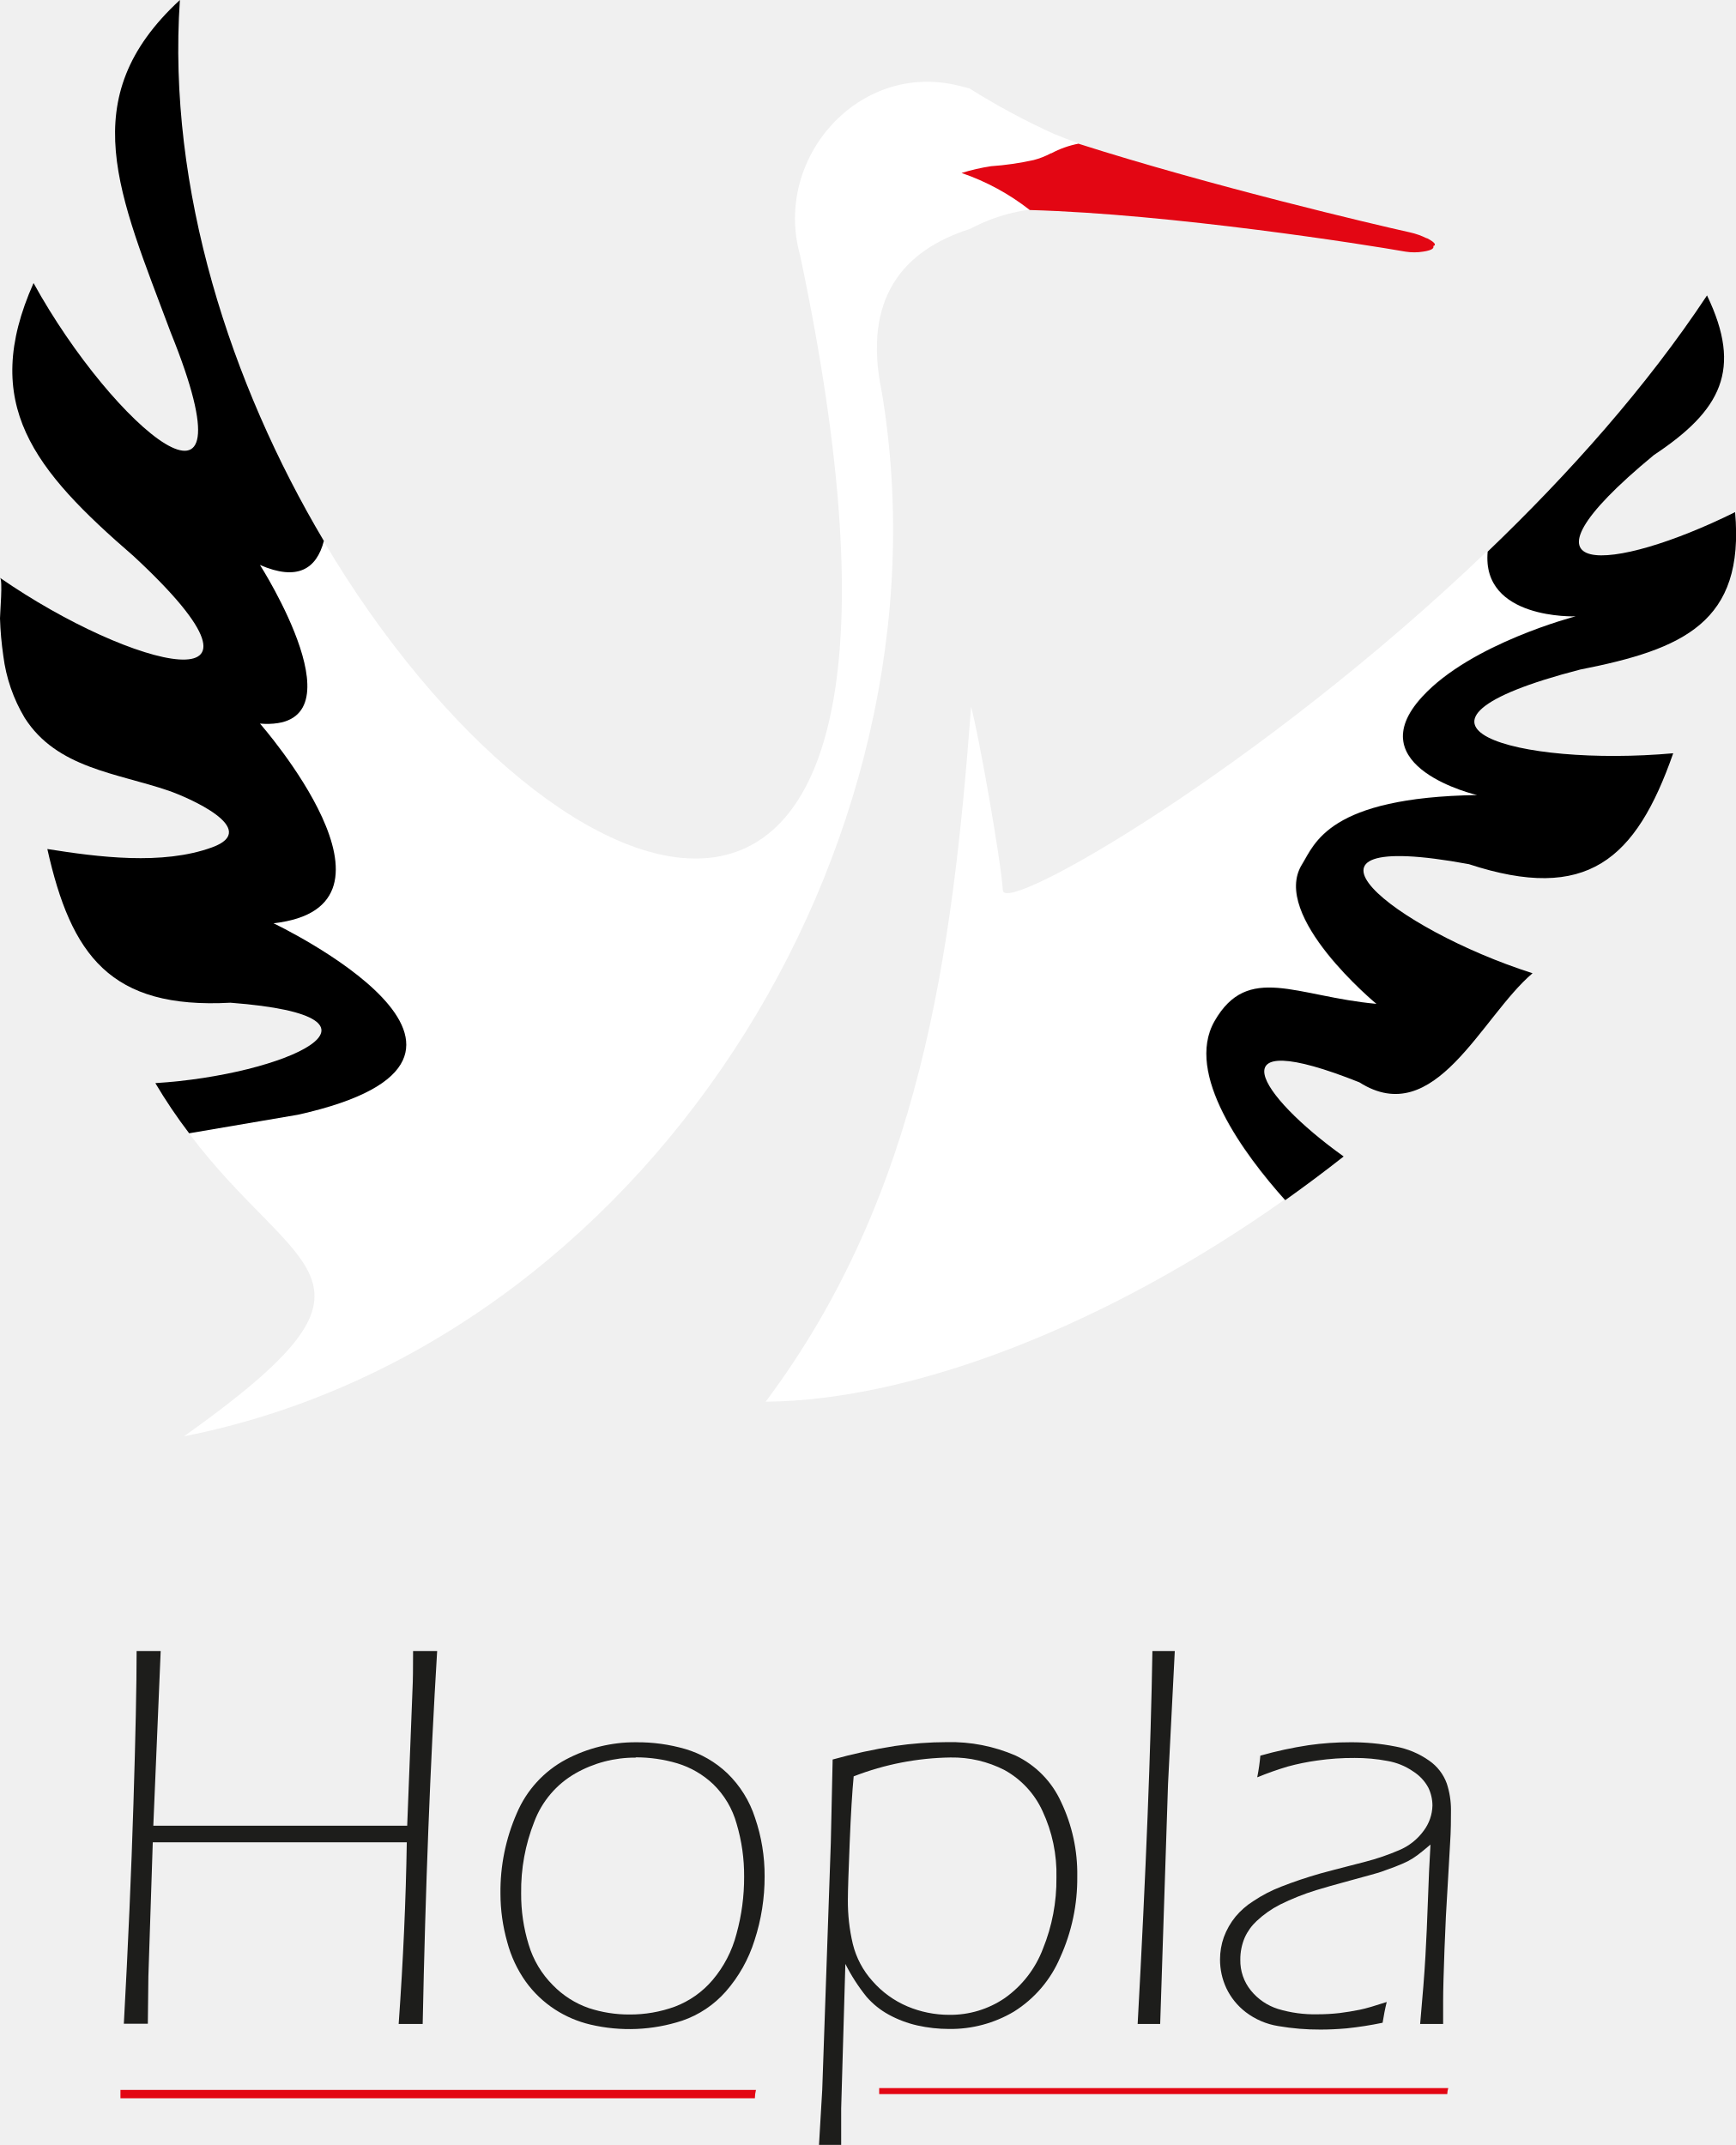
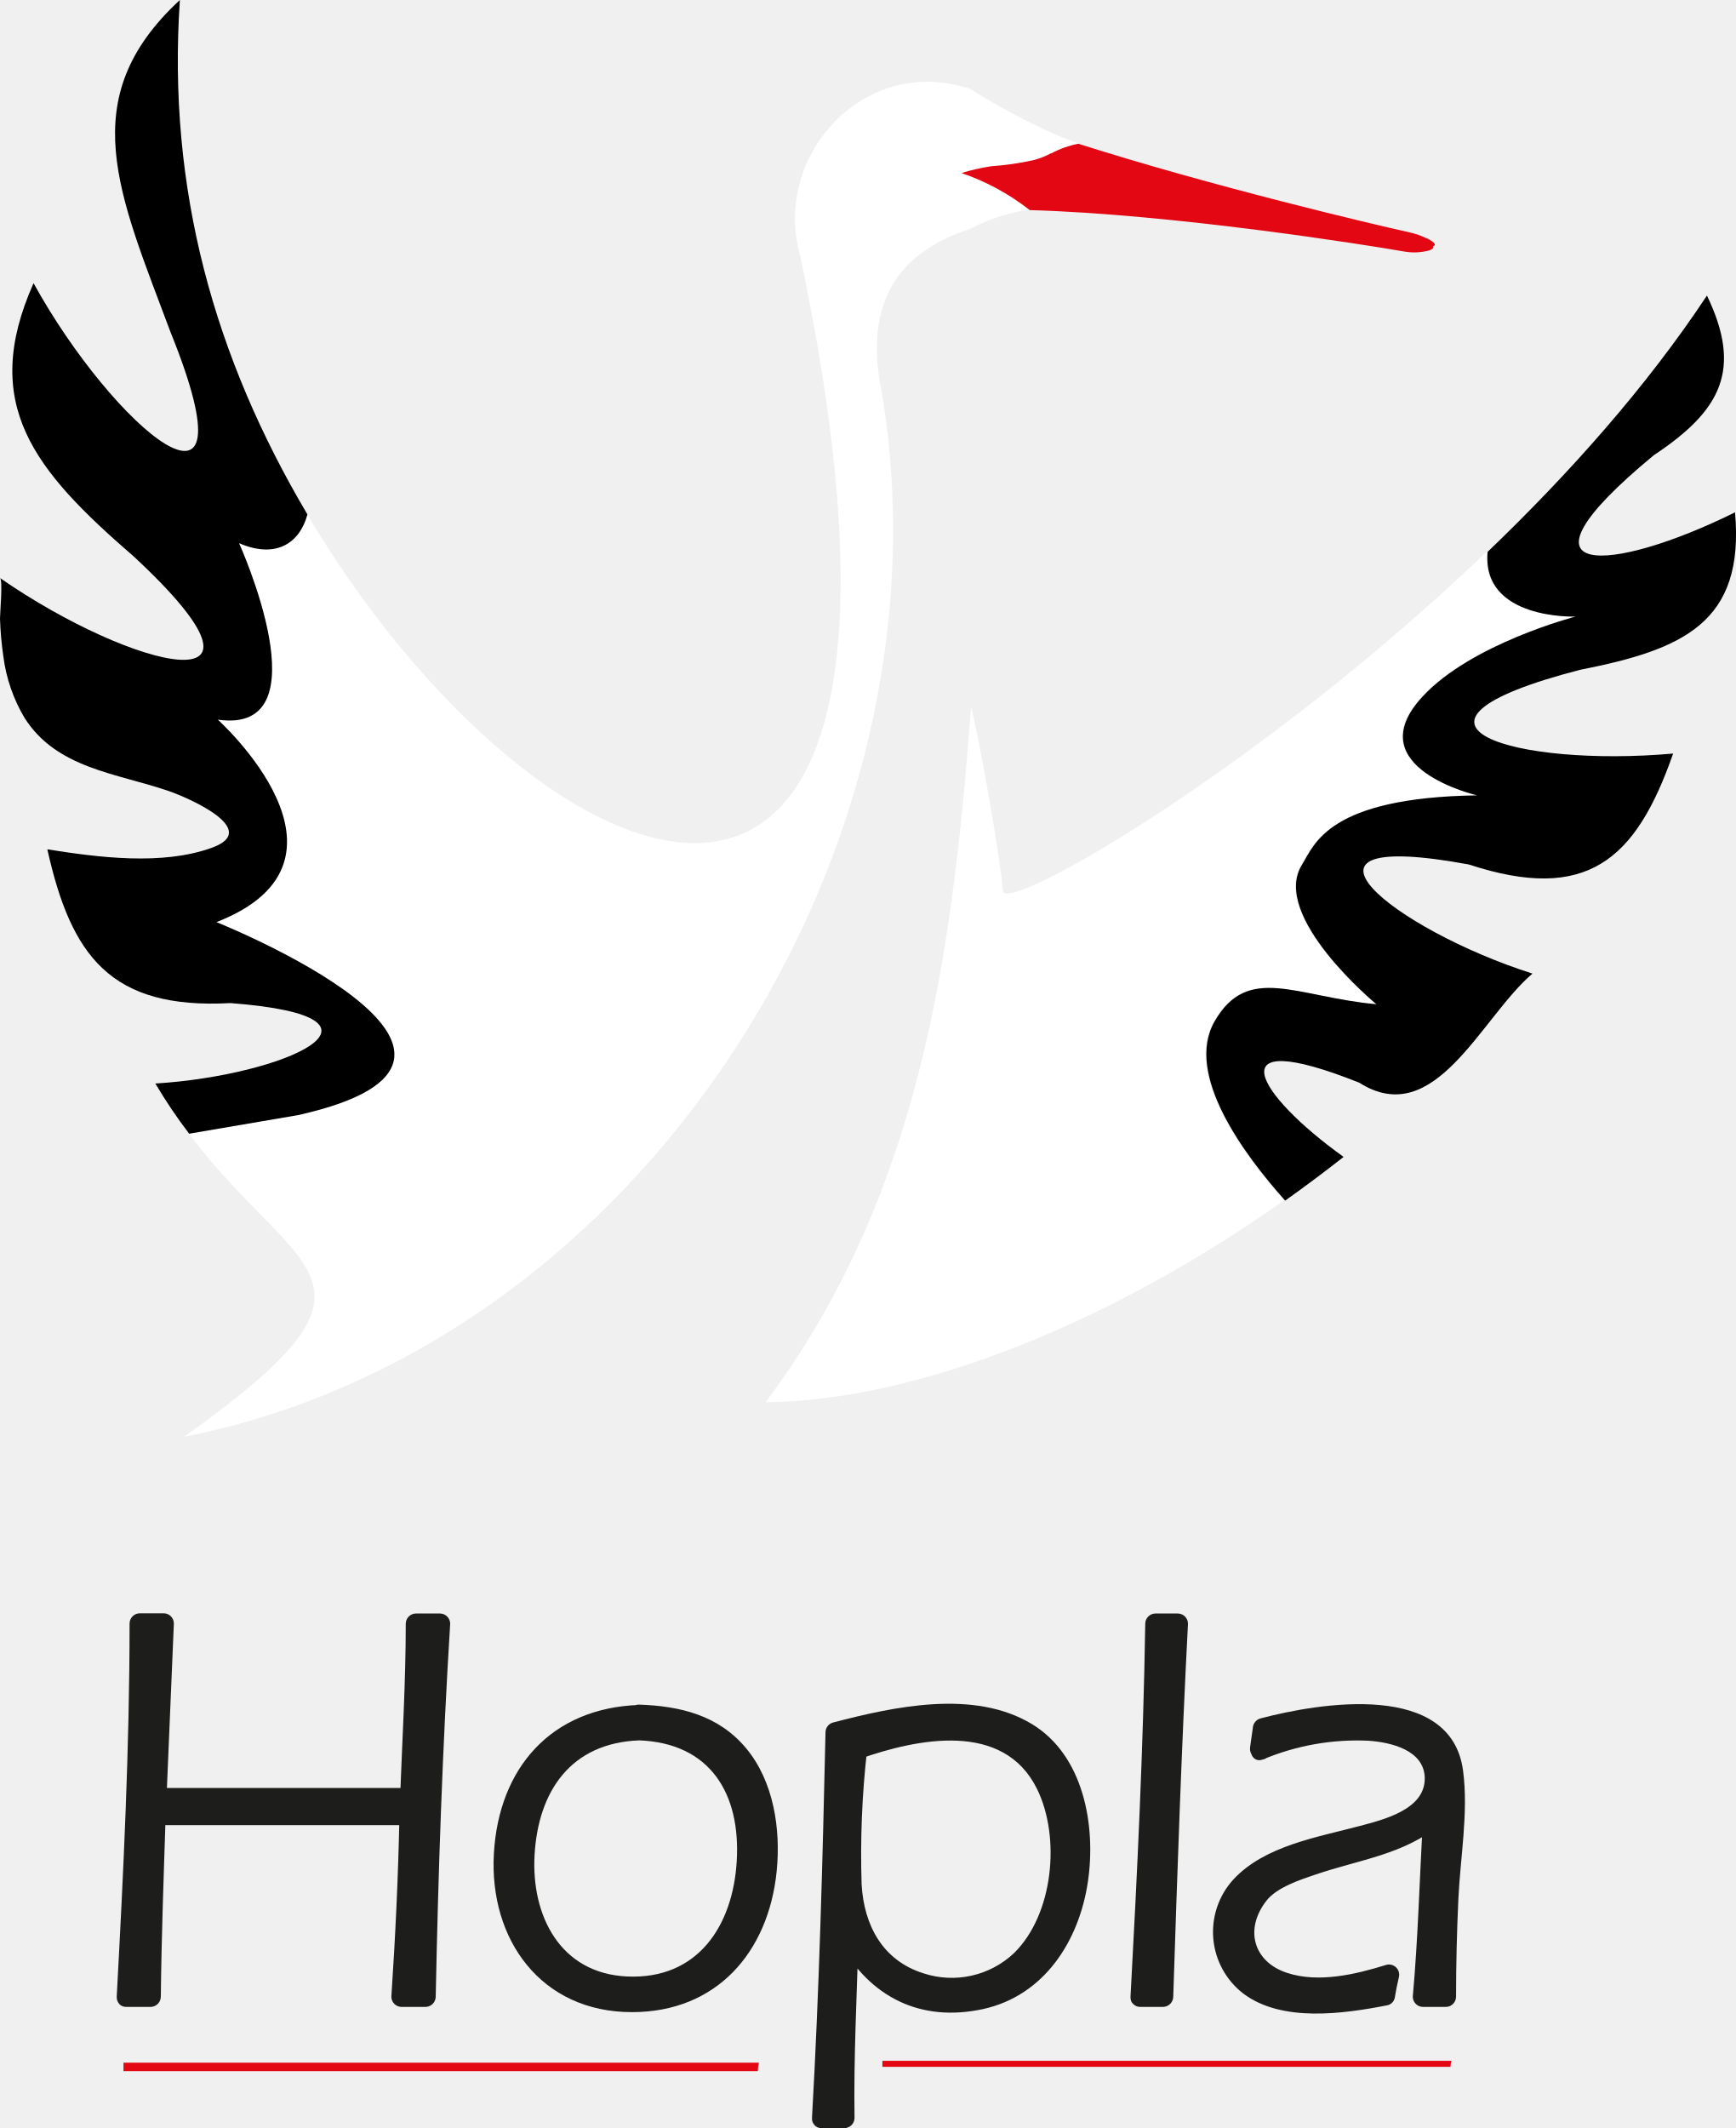
- <svg xmlns="http://www.w3.org/2000/svg" viewBox="0 0 256.66 317.22">
+ <svg xmlns="http://www.w3.org/2000/svg" viewBox="0 0 256.66 314.59">
  <defs>
-     <style>.cls-1{fill:#1d1d1b;}.cls-2{fill:#e30613;}.cls-3{fill:#fff;}</style>
+     <style>.cls-1{fill:#1d1d1b;}.cls-2{fill:#e30613;}.cls-3{fill:none;}.cls-4{fill:#fff;}</style>
  </defs>
  <g id="Calque_2" data-name="Calque 2">
    <g id="Calque_1-2" data-name="Calque 1">
-       <path class="cls-1" d="M18.31,299.32q.95-17.42,1.42-32.53t.47-22.62c.71,0,1.31,0,1.8,0s1.08,0,1.76,0L22.67,270H60.21L61,249.7c.06-1.13.08-3,.08-5.53.71,0,1.31,0,1.8,0s1.08,0,1.76,0q-1.53,25.05-2.14,55.15c-.66,0-1.25,0-1.75,0s-1.14,0-1.8,0q1-14.06,1.2-26.87H22.59l-.65,19.84-.08,7c-.7,0-1.29,0-1.77,0s-1.11,0-1.78,0" />
-       <path class="cls-1" d="M94.07,257.66a25.26,25.26,0,0,1,7.27,1,15.35,15.35,0,0,1,6.2,3.58,16,16,0,0,1,4.11,6.61,26.27,26.27,0,0,1,1.41,8.64,30.16,30.16,0,0,1-1.49,9.46,21,21,0,0,1-4.25,7.57,15.1,15.1,0,0,1-6.44,4.31,25.09,25.09,0,0,1-13.58.58,16.7,16.7,0,0,1-5.25-2.24,16.25,16.25,0,0,1-4.29-4.08A18.11,18.11,0,0,1,75,287.2a26.42,26.42,0,0,1-1-7.15,28.77,28.77,0,0,1,2.42-11.9,16.15,16.15,0,0,1,7.25-7.94,21.89,21.89,0,0,1,10.37-2.55M94,259.93a17.78,17.78,0,0,0-8.93,2.34A13.85,13.85,0,0,0,79,269.41,27.73,27.73,0,0,0,77.06,280a25.22,25.22,0,0,0,1.11,7.58,14.23,14.23,0,0,0,3.58,6,13.63,13.63,0,0,0,5.31,3.39,18.94,18.94,0,0,0,6,.95,19.23,19.23,0,0,0,6.75-1.17,13.64,13.64,0,0,0,5.55-3.92A17.17,17.17,0,0,0,108.9,286a31.11,31.11,0,0,0,1.13-8.47,26.78,26.78,0,0,0-1.11-7.82,13,13,0,0,0-3.46-5.85,13.36,13.36,0,0,0-5.33-3.09,21.5,21.5,0,0,0-6.14-.88" />
-       <path class="cls-1" d="M121.1,317.22l.48-8.15,1.27-36.59.27-12.27a81.17,81.17,0,0,1,9.21-2,53.52,53.52,0,0,1,7.66-.57,24.09,24.09,0,0,1,10.21,2,14,14,0,0,1,6.7,6.85,24.66,24.66,0,0,1,2.39,11,28.23,28.23,0,0,1-2.53,12,17.52,17.52,0,0,1-6.83,8,18.31,18.31,0,0,1-9.6,2.57,21.54,21.54,0,0,1-4.69-.52,16.33,16.33,0,0,1-4.23-1.6,11.94,11.94,0,0,1-3.27-2.63,27.17,27.17,0,0,1-3.14-4.87l-.62,21.39v1.37c0,.91,0,2.23,0,4-.7,0-1.26,0-1.66,0s-1,0-1.66,0m5.17-54.51c-.22,2.29-.42,5.57-.59,9.82s-.27,7.07-.27,8.45a27.41,27.41,0,0,0,.73,6.52,12.72,12.72,0,0,0,2.91,5.5,14.27,14.27,0,0,0,5.16,3.74,15.87,15.87,0,0,0,6.18,1.25,14.26,14.26,0,0,0,8.21-2.47,15.75,15.75,0,0,0,5.65-7.29,27.13,27.13,0,0,0,2-10.53,21.88,21.88,0,0,0-2.06-9.85,13.19,13.19,0,0,0-5.6-6.05,16.9,16.9,0,0,0-8-1.87,41.12,41.12,0,0,0-14.29,2.78" />
-       <path class="cls-1" d="M168.22,299.32q1.84-33.7,2.18-55.15l1.65,0,1.66,0-1,19.67-1.16,35.48-1.66,0-1.65,0" />
-       <path class="cls-1" d="M185.91,262.79a28.32,28.32,0,0,0,.45-3.15,58.21,58.21,0,0,1,7.15-1.55,43.19,43.19,0,0,1,6.14-.43,33.49,33.49,0,0,1,6.69.63,12.48,12.48,0,0,1,5,2.1,7,7,0,0,1,2.59,3.37,12.55,12.55,0,0,1,.62,3.88c0,1.35,0,3.05-.14,5.12s-.22,4.27-.38,6.64-.31,5.33-.44,8.87-.2,6.1-.2,7.66v3.39c-.71,0-1.27,0-1.7,0s-1,0-1.7,0c.37-4.12.64-7.46.78-10s.27-5.31.37-8.26.22-5.71.38-8.27q-1.24,1.05-1.92,1.56a10.48,10.48,0,0,1-1.45.91c-.53.26-1.16.54-1.9.82s-1.42.53-2,.73-2.12.62-4.51,1.27-4.09,1.13-5.11,1.45a35.5,35.5,0,0,0-5.37,2.14,14.94,14.94,0,0,0-3.44,2.42,7.64,7.64,0,0,0-1.77,2.46,8.16,8.16,0,0,0-.65,3.27,7,7,0,0,0,1.57,4.56,8.41,8.41,0,0,0,4,2.72,18.65,18.65,0,0,0,5.8.79,29,29,0,0,0,3.28-.18c1.05-.13,2-.29,3-.49s2.26-.59,4-1.15c-.25,1-.45,2.05-.61,3.07a52.86,52.86,0,0,1-5.31.83c-1.36.12-2.65.18-3.86.18a35.89,35.89,0,0,1-6.27-.52,10.71,10.71,0,0,1-4.8-2.06,9.73,9.73,0,0,1-2.87-3.55,10,10,0,0,1-.93-4.24,9.93,9.93,0,0,1,.56-3.29,10.55,10.55,0,0,1,1.74-3.05,11.17,11.17,0,0,1,2.58-2.26,20.83,20.83,0,0,1,4.2-2.18q2.67-1.05,5.74-1.93c.57-.17,2.79-.74,6.66-1.74a34.17,34.17,0,0,0,5-1.71,8.55,8.55,0,0,0,3.63-2.87,6.44,6.44,0,0,0,1.3-3.73,6.15,6.15,0,0,0-.61-2.65A6.46,6.46,0,0,0,209,262a9.52,9.52,0,0,0-3.86-1.58,25.18,25.18,0,0,0-4.84-.44,37.05,37.05,0,0,0-5.53.38,34.8,34.8,0,0,0-4.36.89,46.51,46.51,0,0,0-4.49,1.59" />
-       <path class="cls-2" d="M111.81,309.07h-94v1.24h93.81a5.48,5.48,0,0,1,.16-1.24" />
-       <path class="cls-2" d="M214.16,308.8H130v.89h84a3.13,3.13,0,0,1,.15-.89" />
-       <path class="cls-3" d="M38.39,83.55s15.77,24.67,0,23.46c0,0,23.86,27.1,2,29.53,0,0,41.66,19.82,3.64,28.31L27.94,167.6C44,189,60.43,188.76,27.22,212.41,95.07,199,141.61,125.34,130.39,58c-2.9-13.91,3.15-21,13.08-24.16a25.93,25.93,0,0,1,11.32-3.05c0-.35-.1-.74-.16-1.11a3.75,3.75,0,0,1,.44-1.92,3.79,3.79,0,0,1,.47-1,5.57,5.57,0,0,1,4-5.53c-1.25-.46-2.49-.93-3.73-1.44a104.74,104.74,0,0,1-12.47-6.72l-1.59-.4C127,9,114.29,23.41,118.3,37.73,144.23,160.24,82.47,138.51,47.84,80,46.75,84.17,43.91,86,38.39,83.55Z" />
-       <path d="M26.6,0h0c-15.81,14.6-9,28.69-1.35,49.19,13,32.13-8.49,14.09-20.29-7.33C-3,59.76,5,69.48,19.77,82.26,44.45,105.16,19.55,99,0,85.45c.44.29,0,5.2,0,6A49.44,49.44,0,0,0,.49,97a23.59,23.59,0,0,0,3.16,9.16c4.75,7.46,13.59,8.14,21.27,10.77,2.75.94,13.81,5.69,6.45,8.38S14.5,126.75,7,125.56c3.51,15.72,9.31,23.7,27.08,22.73,27.08,2.07,8,10.72-11.11,11.89a76.46,76.46,0,0,0,5,7.42l16.11-2.75c38-8.49-3.64-28.31-3.64-28.31,21.84-2.43-2-29.53-2-29.53,15.77,1.21,0-23.46,0-23.46,5.52,2.4,8.36.62,9.45-3.55C34.15,56.87,24.7,28,26.6,0Z" />
+       <path class="cls-1" d="M18.76,295.19q.94-17.42,1.42-32.53T20.66,240c.71,0,1.3,0,1.8,0s1.07,0,1.75,0l-1.09,25.82H60.67l.76-20.28c0-1.14.08-3,.08-5.54.71,0,1.31,0,1.8,0s1.07,0,1.76,0q-1.54,25.05-2.14,55.16c-.67,0-1.26,0-1.76,0s-1.14,0-1.8,0q1-14.07,1.2-26.87H23l-.64,19.84-.08,7c-.7,0-1.3,0-1.78,0s-1.11,0-1.78,0" />
+       <path class="cls-1" d="M20.26,295.19c1-18.36,1.86-36.77,1.9-55.16l-1.5,1.5c1.19,0,2.36,0,3.55,0l-1.5-1.5-1.09,25.82a1.52,1.52,0,0,0,1.5,1.5H60.67a1.53,1.53,0,0,0,1.5-1.5c.32-8.6.81-17.21.84-25.82l-1.5,1.5c1.19,0,2.37,0,3.56,0l-1.5-1.5c-1.12,18.37-1.77,36.76-2.14,55.16l1.5-1.5c-1.2,0-2.36,0-3.56,0l1.5,1.5c.6-8.95,1-17.91,1.2-26.87a1.52,1.52,0,0,0-1.5-1.5H23a1.52,1.52,0,0,0-1.5,1.5c-.29,8.95-.62,17.91-.72,26.87l1.5-1.5c-1.19,0-2.37,0-3.56,0-1.93.06-1.93,3.06,0,3,1.19,0,2.37,0,3.56,0a1.53,1.53,0,0,0,1.5-1.5c.1-9,.43-17.92.72-26.87l-1.5,1.5H60.57l-1.5-1.5c-.18,9-.6,17.92-1.2,26.87a1.52,1.52,0,0,0,1.5,1.5c1.2,0,2.36,0,3.56,0a1.53,1.53,0,0,0,1.5-1.5c.37-18.4,1-36.79,2.14-55.16a1.52,1.52,0,0,0-1.5-1.5c-1.19,0-2.37,0-3.56,0A1.52,1.52,0,0,0,60,240c0,8.61-.52,17.22-.84,25.82l1.5-1.5H23.12l1.5,1.5L25.71,240a1.51,1.51,0,0,0-1.5-1.5c-1.19,0-2.36,0-3.55,0a1.52,1.52,0,0,0-1.5,1.5c0,18.39-.91,36.8-1.9,55.16-.1,1.93,2.9,1.92,3,0Z" />
+       <path class="cls-1" d="M94.52,253.53a25.33,25.33,0,0,1,7.28,1.05,15.39,15.39,0,0,1,6.2,3.57,16.15,16.15,0,0,1,4.1,6.61,26.28,26.28,0,0,1,1.41,8.65,30.1,30.1,0,0,1-1.49,9.45,21,21,0,0,1-4.24,7.58,15.11,15.11,0,0,1-6.45,4.3A24.16,24.16,0,0,1,93.47,296a25,25,0,0,1-5.72-.66,16.93,16.93,0,0,1-5.25-2.24A16.06,16.06,0,0,1,78.22,289a18,18,0,0,1-2.79-5.94,26.89,26.89,0,0,1-1-7.16A28.83,28.83,0,0,1,76.9,264a16.16,16.16,0,0,1,7.26-7.94,22,22,0,0,1,10.36-2.54m-.08,2.26a17.78,17.78,0,0,0-8.93,2.34,13.83,13.83,0,0,0-6.06,7.15,27.91,27.91,0,0,0-1.94,10.53,25.33,25.33,0,0,0,1.11,7.59,14.14,14.14,0,0,0,3.58,6,13.63,13.63,0,0,0,5.31,3.39,18.66,18.66,0,0,0,6,1,19.23,19.23,0,0,0,6.75-1.17,13.71,13.71,0,0,0,5.56-3.91,17.15,17.15,0,0,0,3.53-6.74,30.8,30.8,0,0,0,1.13-8.48,26.71,26.71,0,0,0-1.11-7.81,13,13,0,0,0-3.45-5.85,13.17,13.17,0,0,0-5.34-3.09,21.51,21.51,0,0,0-6.14-.89" />
+       <path class="cls-1" d="M94.52,255c12.55.44,18.66,9.49,17.33,21.62-1.13,10.27-7.64,17.87-18.38,17.84-11.73,0-18.08-9.23-17.44-20.41s7.18-18.68,18.49-19c1.93-.07,1.94-3.07,0-3-13,.43-20.78,9.3-21.49,22s7,23.43,20.44,23.41c12.48,0,20.17-8.83,21.38-20.84.62-6.19-.43-13.27-4.53-18.18s-9.81-6.23-15.8-6.44c-1.93-.07-1.93,2.93,0,3Z" />
+       <path class="cls-1" d="M94.44,254.29c-11.58.48-17.83,8.77-18.39,19.9-.54,10.78,5.1,20.55,16.68,21,12,.48,18.62-8.8,19.21-20,.62-11.84-5.21-20.47-17.5-20.91-1.93-.07-1.93,2.93,0,3,10.62.38,15.11,7.92,14.5,17.91-.58,9.51-5.76,17.48-16.21,17-9.9-.45-14.2-9-13.68-18,.55-9.41,5.37-16.49,15.39-16.9,1.93-.08,1.94-3.08,0-3Z" />
+       <path class="cls-1" d="M121.55,313.09l.48-8.16,1.27-36.58.28-12.28a80.59,80.59,0,0,1,9.2-2,55,55,0,0,1,7.66-.56,24,24,0,0,1,10.22,2,14,14,0,0,1,6.69,6.85,24.66,24.66,0,0,1,2.39,11,28.14,28.14,0,0,1-2.53,12,17.51,17.51,0,0,1-6.83,8,18.39,18.39,0,0,1-9.6,2.56,21.07,21.07,0,0,1-4.69-.52,15.77,15.77,0,0,1-4.23-1.6,11.91,11.91,0,0,1-3.27-2.62,27.61,27.61,0,0,1-3.13-4.87l-.63,21.38v1.37c0,.92,0,2.24,0,4-.7,0-1.25,0-1.66,0s-.95,0-1.66,0m5.18-54.51q-.33,3.44-.6,9.82c-.18,4.25-.27,7.07-.27,8.44a27.5,27.5,0,0,0,.73,6.53,12.84,12.84,0,0,0,2.91,5.49,14,14,0,0,0,5.17,3.74,15.65,15.65,0,0,0,6.17,1.25,14.36,14.36,0,0,0,8.22-2.46,15.86,15.86,0,0,0,5.65-7.29,27.32,27.32,0,0,0,2-10.53,22,22,0,0,0-2.06-9.86,13.23,13.23,0,0,0-5.61-6,16.9,16.9,0,0,0-8-1.88,41,41,0,0,0-14.28,2.79" />
+       <path class="cls-1" d="M123.05,313.09c1.11-19,1.6-38,2-57l-1.1,1.45c7.09-1.85,15-3.6,22.29-1.89,8.49,2,11.89,9.63,12,17.78.07,7.48-2.9,16.1-10.08,19.51a18.08,18.08,0,0,1-12.42.9c-4.65-1.34-6.75-4.19-9-8.2a1.51,1.51,0,0,0-2.79.76c-.26,8.9-.72,17.8-.59,26.71l1.5-1.5c-1.11,0-2.21,0-3.32,0-1.92.06-1.93,3.06,0,3,1.11,0,2.21,0,3.32,0a1.52,1.52,0,0,0,1.5-1.5c-.13-8.91.33-17.81.59-26.71l-2.8.76c4.5,8.05,11.92,11.87,21.25,9.84,9.05-2,14.18-10.1,15.47-18.82,1.22-8.22-.59-18.65-8.27-23.3-8.57-5.18-20.39-2.59-29.43-.23a1.51,1.51,0,0,0-1.1,1.44c-.43,19-.92,38-2,57-.11,1.93,2.89,1.92,3,0Z" />
+       <path class="cls-1" d="M125.23,258.58c-.5,5.55-.76,11.16-.85,16.73-.07,4.63.27,9.46,3.06,13.34,5.94,8.26,18.82,9,25.5,1.25,6.22-7.18,7.23-20.19,2.27-28.27-6.15-10-19.49-7.8-28.88-4.5-1.81.64-1,3.54.8,2.89,8.53-3,21.26-5.64,26.22,4.45,3.51,7.14,2.43,18.54-3.4,24.26a13.42,13.42,0,0,1-13.38,3c-6.09-1.91-8.81-7.15-9.16-13.13a136.22,136.22,0,0,1,.82-20c.17-1.92-2.83-1.91-3,0Z" />
+       <path class="cls-1" d="M168.67,295.19q1.86-33.7,2.18-55.16c.7,0,1.25,0,1.66,0s1,0,1.66,0l-1,19.68L172,295.19c-.71,0-1.26,0-1.66,0s-1,0-1.66,0" />
+       <path class="cls-1" d="M170.17,295.19c1-18.37,1.89-36.76,2.18-55.16l-1.5,1.5c1.11,0,2.21,0,3.32,0l-1.5-1.5c-1,18.38-1.58,36.76-2.18,55.16l1.5-1.5c-1.11,0-2.21,0-3.32,0-1.93.06-1.93,3.06,0,3,1.11,0,2.21,0,3.32,0a1.54,1.54,0,0,0,1.5-1.5c.6-18.4,1.22-36.78,2.18-55.16a1.52,1.52,0,0,0-1.5-1.5c-1.11,0-2.21,0-3.32,0a1.52,1.52,0,0,0-1.5,1.5c-.29,18.4-1.18,36.79-2.18,55.16-.11,1.93,2.9,1.92,3,0Z" />
+       <path class="cls-1" d="M186.37,258.66a29.19,29.19,0,0,0,.44-3.15A56.37,56.37,0,0,1,194,254a44.59,44.59,0,0,1,6.14-.42,34.24,34.24,0,0,1,6.68.62,12.29,12.29,0,0,1,5.05,2.11,7,7,0,0,1,2.59,3.37,12.27,12.27,0,0,1,.63,3.88c0,1.35-.05,3.05-.14,5.11s-.23,4.28-.39,6.65-.31,5.32-.44,8.87-.2,6.09-.2,7.65v3.4c-.7,0-1.27,0-1.7,0s-1,0-1.7,0c.38-4.12.64-7.47.79-10s.27-5.32.36-8.27.22-5.7.38-8.26c-.83.7-1.47,1.22-1.92,1.55a9.14,9.14,0,0,1-1.45.91,18.08,18.08,0,0,1-1.9.83q-1.11.42-2,.72c-.62.21-2.12.63-4.5,1.27s-4.09,1.13-5.11,1.46a35.21,35.21,0,0,0-5.38,2.13,15.18,15.18,0,0,0-3.43,2.42,8,8,0,0,0-1.78,2.47,8.32,8.32,0,0,0-.65,3.26,7,7,0,0,0,1.58,4.56,8.45,8.45,0,0,0,4,2.73,18.89,18.89,0,0,0,5.8.78,28.8,28.8,0,0,0,3.27-.18q1.57-.18,3-.48c.93-.21,2.27-.59,4-1.16-.24,1-.44,2-.61,3.07a50.11,50.11,0,0,1-5.31.83c-1.36.12-2.65.18-3.86.18a34.84,34.84,0,0,1-6.26-.52,10.64,10.64,0,0,1-4.81-2.06,9.67,9.67,0,0,1-2.87-3.55,10,10,0,0,1-.93-4.24,9.73,9.73,0,0,1,.57-3.29,10.24,10.24,0,0,1,1.73-3,10.81,10.81,0,0,1,2.59-2.26,20.31,20.31,0,0,1,4.2-2.18c1.77-.7,3.69-1.35,5.73-1.94q.85-.24,6.67-1.73a32.91,32.91,0,0,0,5-1.72,8.5,8.5,0,0,0,3.64-2.86,6.46,6.46,0,0,0,1.29-3.74,6,6,0,0,0-.61-2.65,6.54,6.54,0,0,0-2.16-2.4,9.61,9.61,0,0,0-3.85-1.58,26.11,26.11,0,0,0-4.85-.44,38.54,38.54,0,0,0-5.53.38,37.13,37.13,0,0,0-4.36.89,46.94,46.94,0,0,0-4.48,1.6" />
+       <path class="cls-1" d="M187.81,259.06c.22-1.25.36-2.29.5-3.55l-1.1,1.44c5.82-1.53,11.77-2.48,17.78-1.56,4.23.65,7.83,2.4,8.45,7a42.15,42.15,0,0,1-.1,7.78c-.43,8.34-1,16.65-1,25l1.5-1.5c-1.14,0-2.26,0-3.4,0l1.5,1.5c.8-8.85,1-17.69,1.53-26.55.09-1.42-1.64-1.82-2.56-1.06-7.5,6.19-26.18,4.5-28.41,16.2-2.54,13.36,15.61,12,23.33,9.58L204,291.52c-.87,4-8.19,3.14-11.59,2.84-3.7-.32-6.91-1.3-8.84-4.68-2.29-4-.86-8.68,2.88-11.36,6.8-4.88,16.14-3.83,23-8.34,4.8-3.15,5.76-9.83.87-13.35-6.59-4.74-17.51-2.1-24.38.58-1.78.7-1,3.6.8,2.9a36,36,0,0,1,15.64-2.77c3.21.22,8.24,1.35,8.3,5.52.07,4.65-6.09,6.14-9.57,7.07-6.3,1.68-14.08,2.92-18.71,7.9a11.5,11.5,0,0,0,1.44,16.88c5.73,4.32,14.85,3,21.4,1.72a1.45,1.45,0,0,0,1-1.05c.16-1,.37-2.05.61-3.07a1.51,1.51,0,0,0-1.85-1.84c-4.53,1.41-10,2.71-14.63,1.2-5-1.6-6.41-6.44-3.1-10.68,1.54-2,5.14-3.15,7.32-3.89,6.48-2.2,13-2.93,18.42-7.4l-2.57-1.06c-.53,8.86-.73,17.7-1.53,26.55a1.52,1.52,0,0,0,1.5,1.5c1.14,0,2.26,0,3.4,0a1.52,1.52,0,0,0,1.5-1.5c0-4.81.12-9.6.34-14.4.28-6.19,1.51-12.82.7-19-1.73-13.27-21.11-10.09-30-7.74a1.57,1.57,0,0,0-1.1,1.45l-.39,2.75c-.32,1.89,2.57,2.7,2.89.8Z" />
+       <path class="cls-2" d="M112.26,304.93h-94v1.25h93.8a6.12,6.12,0,0,1,.16-1.25" />
+       <path class="cls-2" d="M214.61,304.66H130.48v.89h84a3.6,3.6,0,0,1,.15-.89" />
+       <path class="cls-3" d="M0,0V2.28Q2,1.08,3.94,0Z" />
+       <path class="cls-4" d="M35.22,80.1s12.73,27.5-3,26.29c0,0,19.52,21.44-.5,30,0,0,50.39,19.94,12.37,28.43L27.94,167.6C44,189,60.43,188.76,27.22,212.41,95.07,199,141.61,125.34,130.39,58c-2.9-13.91,3.15-21,13.08-24.16a25.93,25.93,0,0,1,11.32-3.05c0-.35-.1-.74-.15-1.11a3.64,3.64,0,0,1,.43-1.92,3.79,3.79,0,0,1,.47-1,5.58,5.58,0,0,1,4-5.53c-1.25-.46-2.49-.93-3.73-1.44a104.74,104.74,0,0,1-12.47-6.72l-1.58-.4C127,9,114.3,23.41,118.3,37.73c25.93,122.51-38.49,96.41-73.12,37.91C44.09,79.8,40.74,82.49,35.22,80.1Z" />
+       <path d="M26.6,0h0c-15.81,14.6-9,28.69-1.35,49.19,13,32.13-8.49,14.09-20.29-7.33C-3,59.76,5,69.48,19.77,82.26,44.45,105.16,19.55,99,0,85.45c.44.29,0,5.2,0,6A49.44,49.44,0,0,0,.49,97a23.59,23.59,0,0,0,3.16,9.16c4.75,7.46,13.59,8.14,21.27,10.77,2.75.94,13.81,5.69,6.45,8.38S14.5,126.75,7,125.56c3.51,15.72,9.31,23.7,27.08,22.73,27.08,2.07,8,10.72-11.11,11.89a76.46,76.46,0,0,0,5,7.42l16.11-2.75c38-8.49-12.07-28.53-12.07-28.53,23.36-9.1.2-29.93.2-29.93,16,2.29,3.14-26.09,3.14-26.09,5.52,2.39,9-.08,10.11-4.25C31.74,52.92,24.7,28,26.6,0Z" />
      <path class="cls-2" d="M211,35.26a10.82,10.82,0,0,0-2.54-.9c-5.25-1.16-29.42-6.86-49-13.11a14.14,14.14,0,0,0-4,1.42l-.07,0a11.46,11.46,0,0,1-2.55,1,43.06,43.06,0,0,1-6.3.91,30,30,0,0,0-4.36,1,34.39,34.39,0,0,1,10.09,5.48c21.05.59,49.76,5.13,55.52,6.15a8.19,8.19,0,0,0,2.66,0c1.42-.21,1.6-.56,1.48-.82.3-.09.62-.37-1-1.2" />
-       <path class="cls-3" d="M179.45,151c4.92-8.63,12.07-3.64,23.94-2.56,0,0-15.74-13-11-20.63,1.88-3,3.91-9.91,25.88-10.25,0,0-17.73-4.11-8.09-14.56,7.22-7.82,22.66-11.87,22.66-11.87s-13.89.53-13-9.57c-33.45,32.07-71.32,53.81-71.55,50.12-.25-4.27-3.61-23.26-4.7-27.16-2.74,36.55-7.49,72.21-30.38,102.78,22.09-.2,50.75-11.5,76.64-29.83C183.79,170.66,175,158.81,179.45,151Z" />
-       <path d="M201,160.06c11.2,7.12,18-9.67,25.61-16.13-20.49-6.53-39.37-21.67-9.41-16.13,17.45,5.72,24.7-.64,30.21-16.4-23,2.06-45.38-4.2-13.76-12.38,15.28-3,24.36-7,22.91-23.28-18.15,9-34.85,10.41-12-8.45,9.93-6.59,13.13-12.62,7.85-23.6-8.93,13.5-20.4,26.36-32.43,37.89-.93,10.1,13,9.57,13,9.57s-15.44,4-22.66,11.87c-9.64,10.45,8.09,14.56,8.09,14.56-22,.34-24,7.21-25.88,10.25-4.75,7.62,11,20.63,11,20.63-11.87-1.08-19-6.07-23.94,2.56-4.44,7.79,4.34,19.64,10.45,26.47q4.38-3.11,8.64-6.46C185.9,161.88,179.5,151.49,201,160.06Z" />
+       <path class="cls-4" d="M179.45,151c4.92-8.63,12.07-3.64,23.94-2.56,0,0-15.73-13-11-20.63,1.88-3,3.91-9.91,25.88-10.25,0,0-17.73-4.11-8.09-14.56,7.22-7.82,22.66-11.87,22.66-11.87s-13.89.53-13-9.57c-33.45,32.07-71.32,53.81-71.55,50.12-.25-4.27-3.61-23.26-4.7-27.16-2.74,36.55-7.49,72.21-30.38,102.78,22.09-.2,50.75-11.5,76.64-29.83C183.79,170.66,175,158.81,179.45,151Z" />
+       <path d="M201,160.06c11.2,7.12,18-9.67,25.61-16.13-20.49-6.53-39.37-21.67-9.41-16.13,17.45,5.72,24.7-.64,30.21-16.4-23,2.06-45.38-4.2-13.76-12.38,15.28-3,24.36-7,22.91-23.28-18.15,9-34.85,10.41-12-8.45,9.93-6.59,13.13-12.62,7.85-23.6-8.93,13.5-20.4,26.36-32.43,37.89-.93,10.1,13,9.57,13,9.57s-15.44,4-22.66,11.87c-9.64,10.45,8.09,14.56,8.09,14.56-22,.34-24,7.21-25.88,10.25-4.74,7.62,11,20.63,11,20.63-11.87-1.08-19-6.07-23.94,2.56-4.44,7.79,4.34,19.64,10.45,26.47q4.38-3.11,8.64-6.46C185.9,161.88,179.5,151.49,201,160.06Z" />
    </g>
  </g>
</svg>
